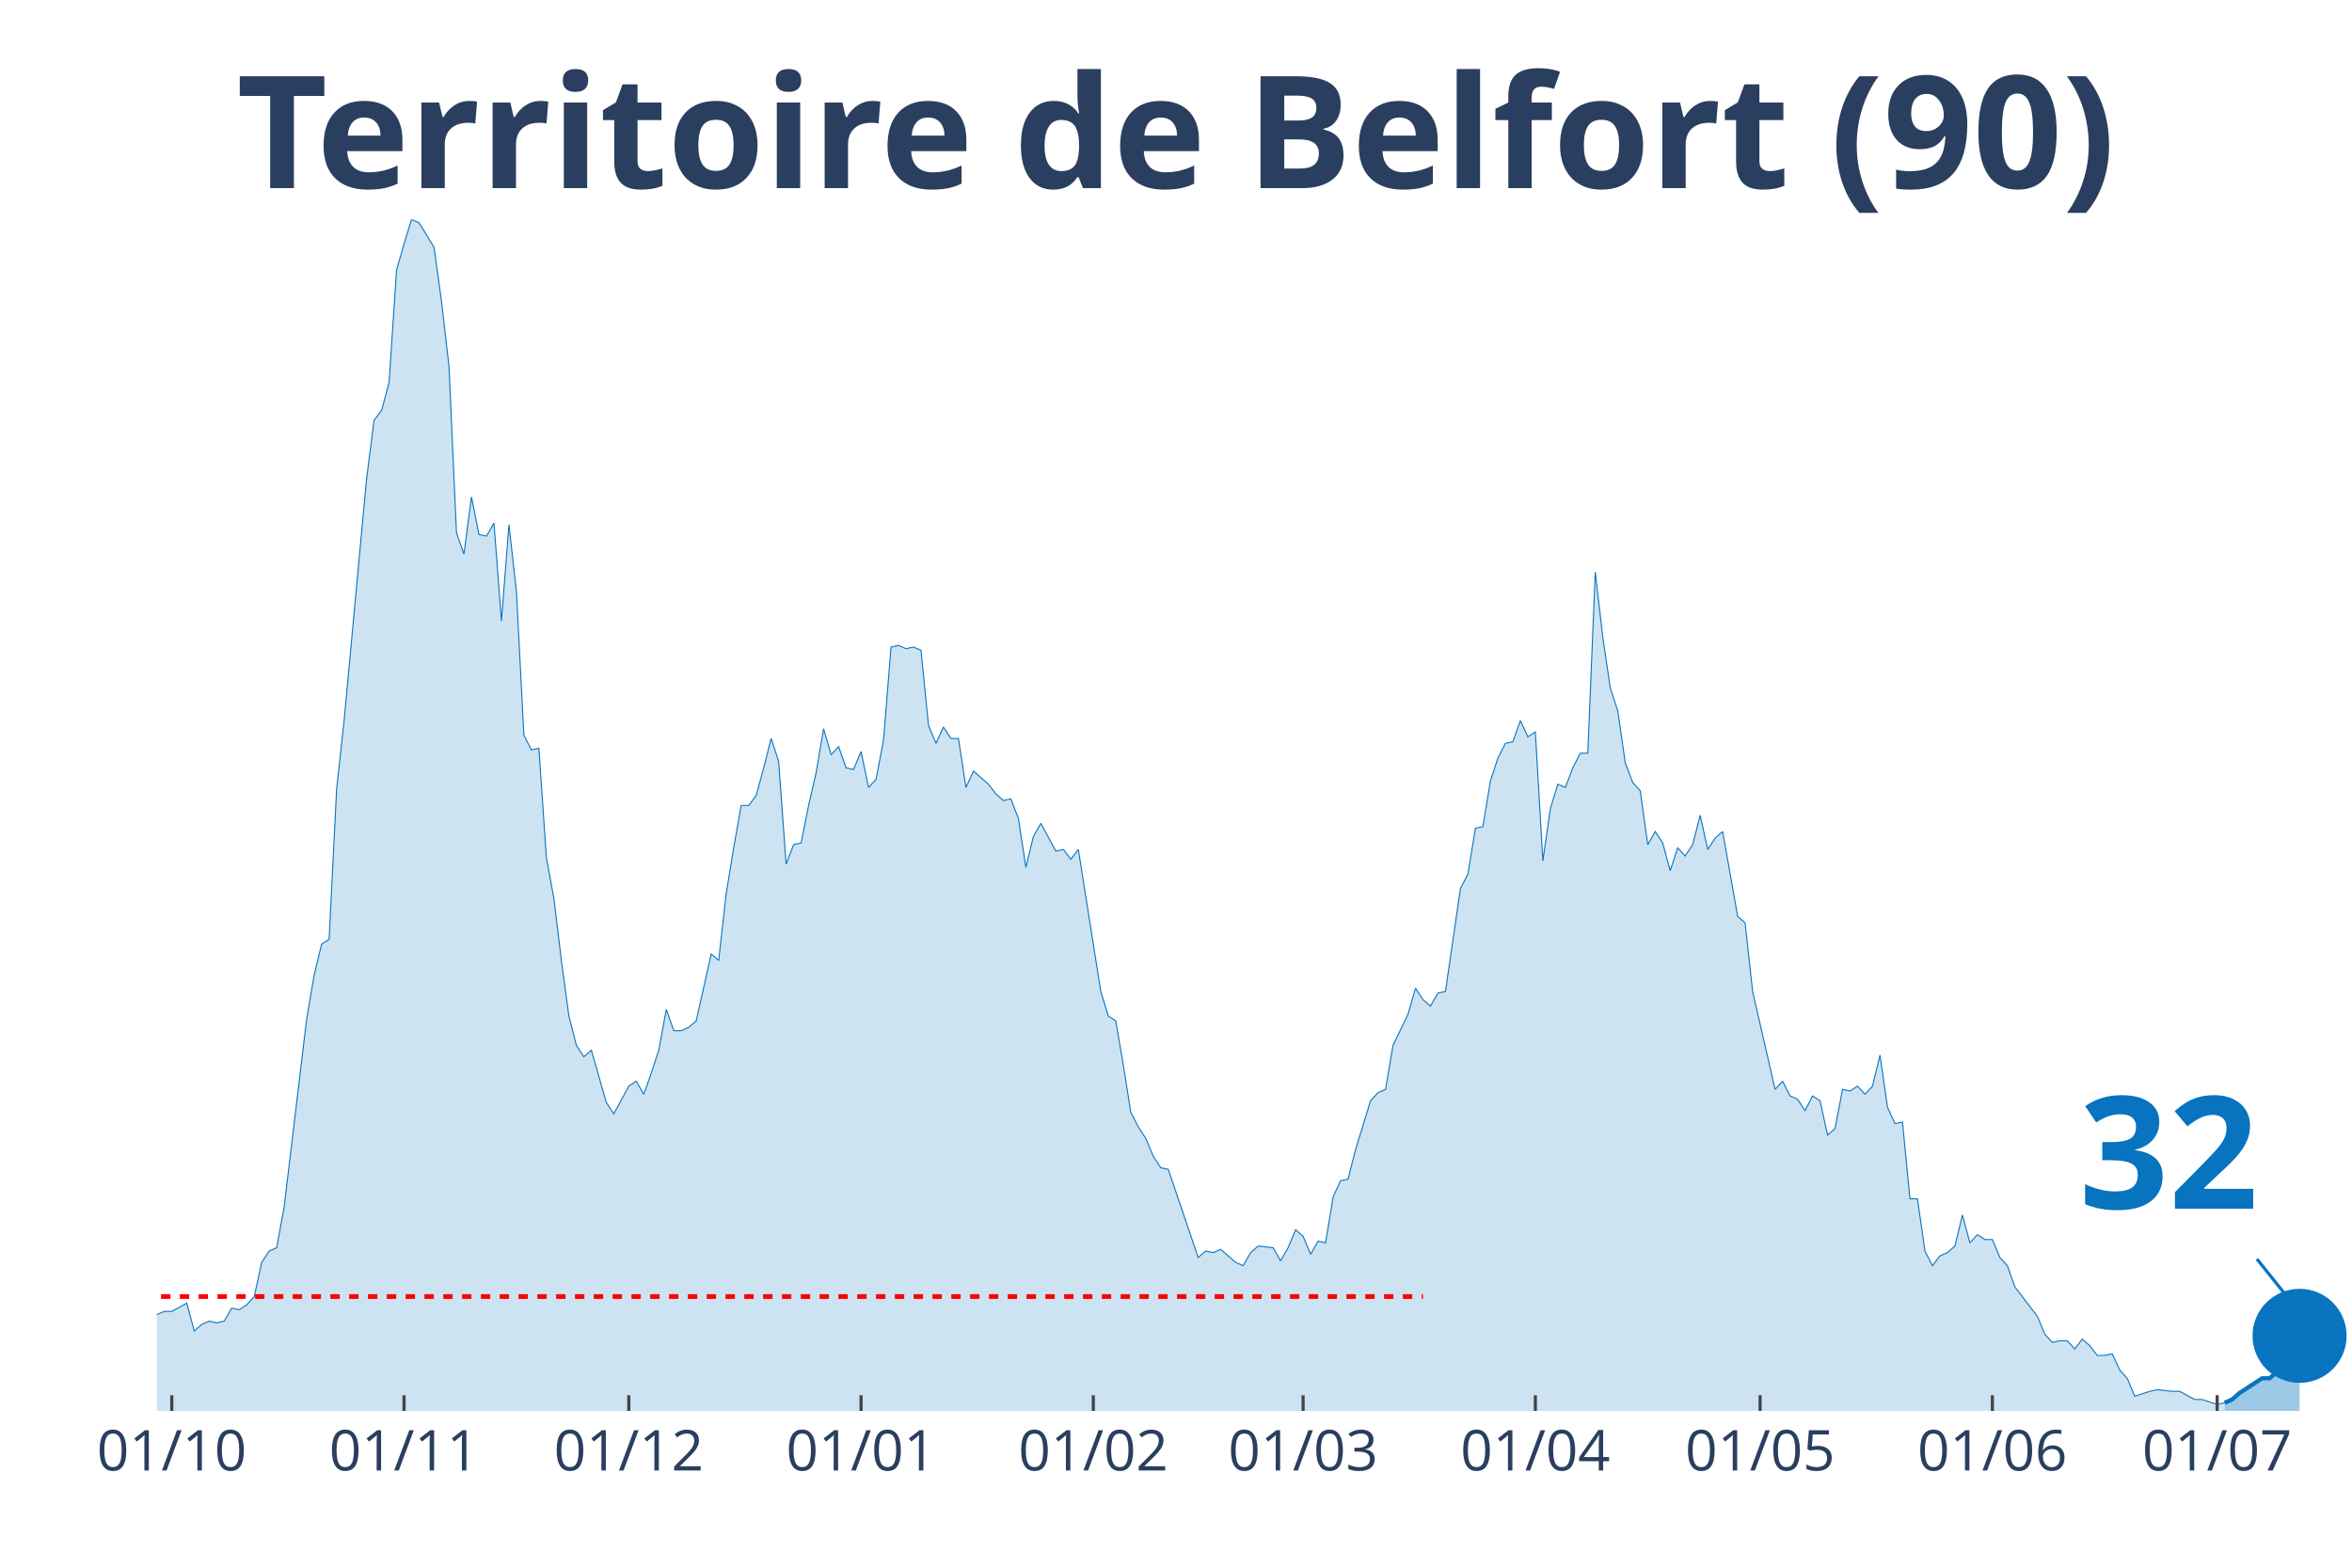
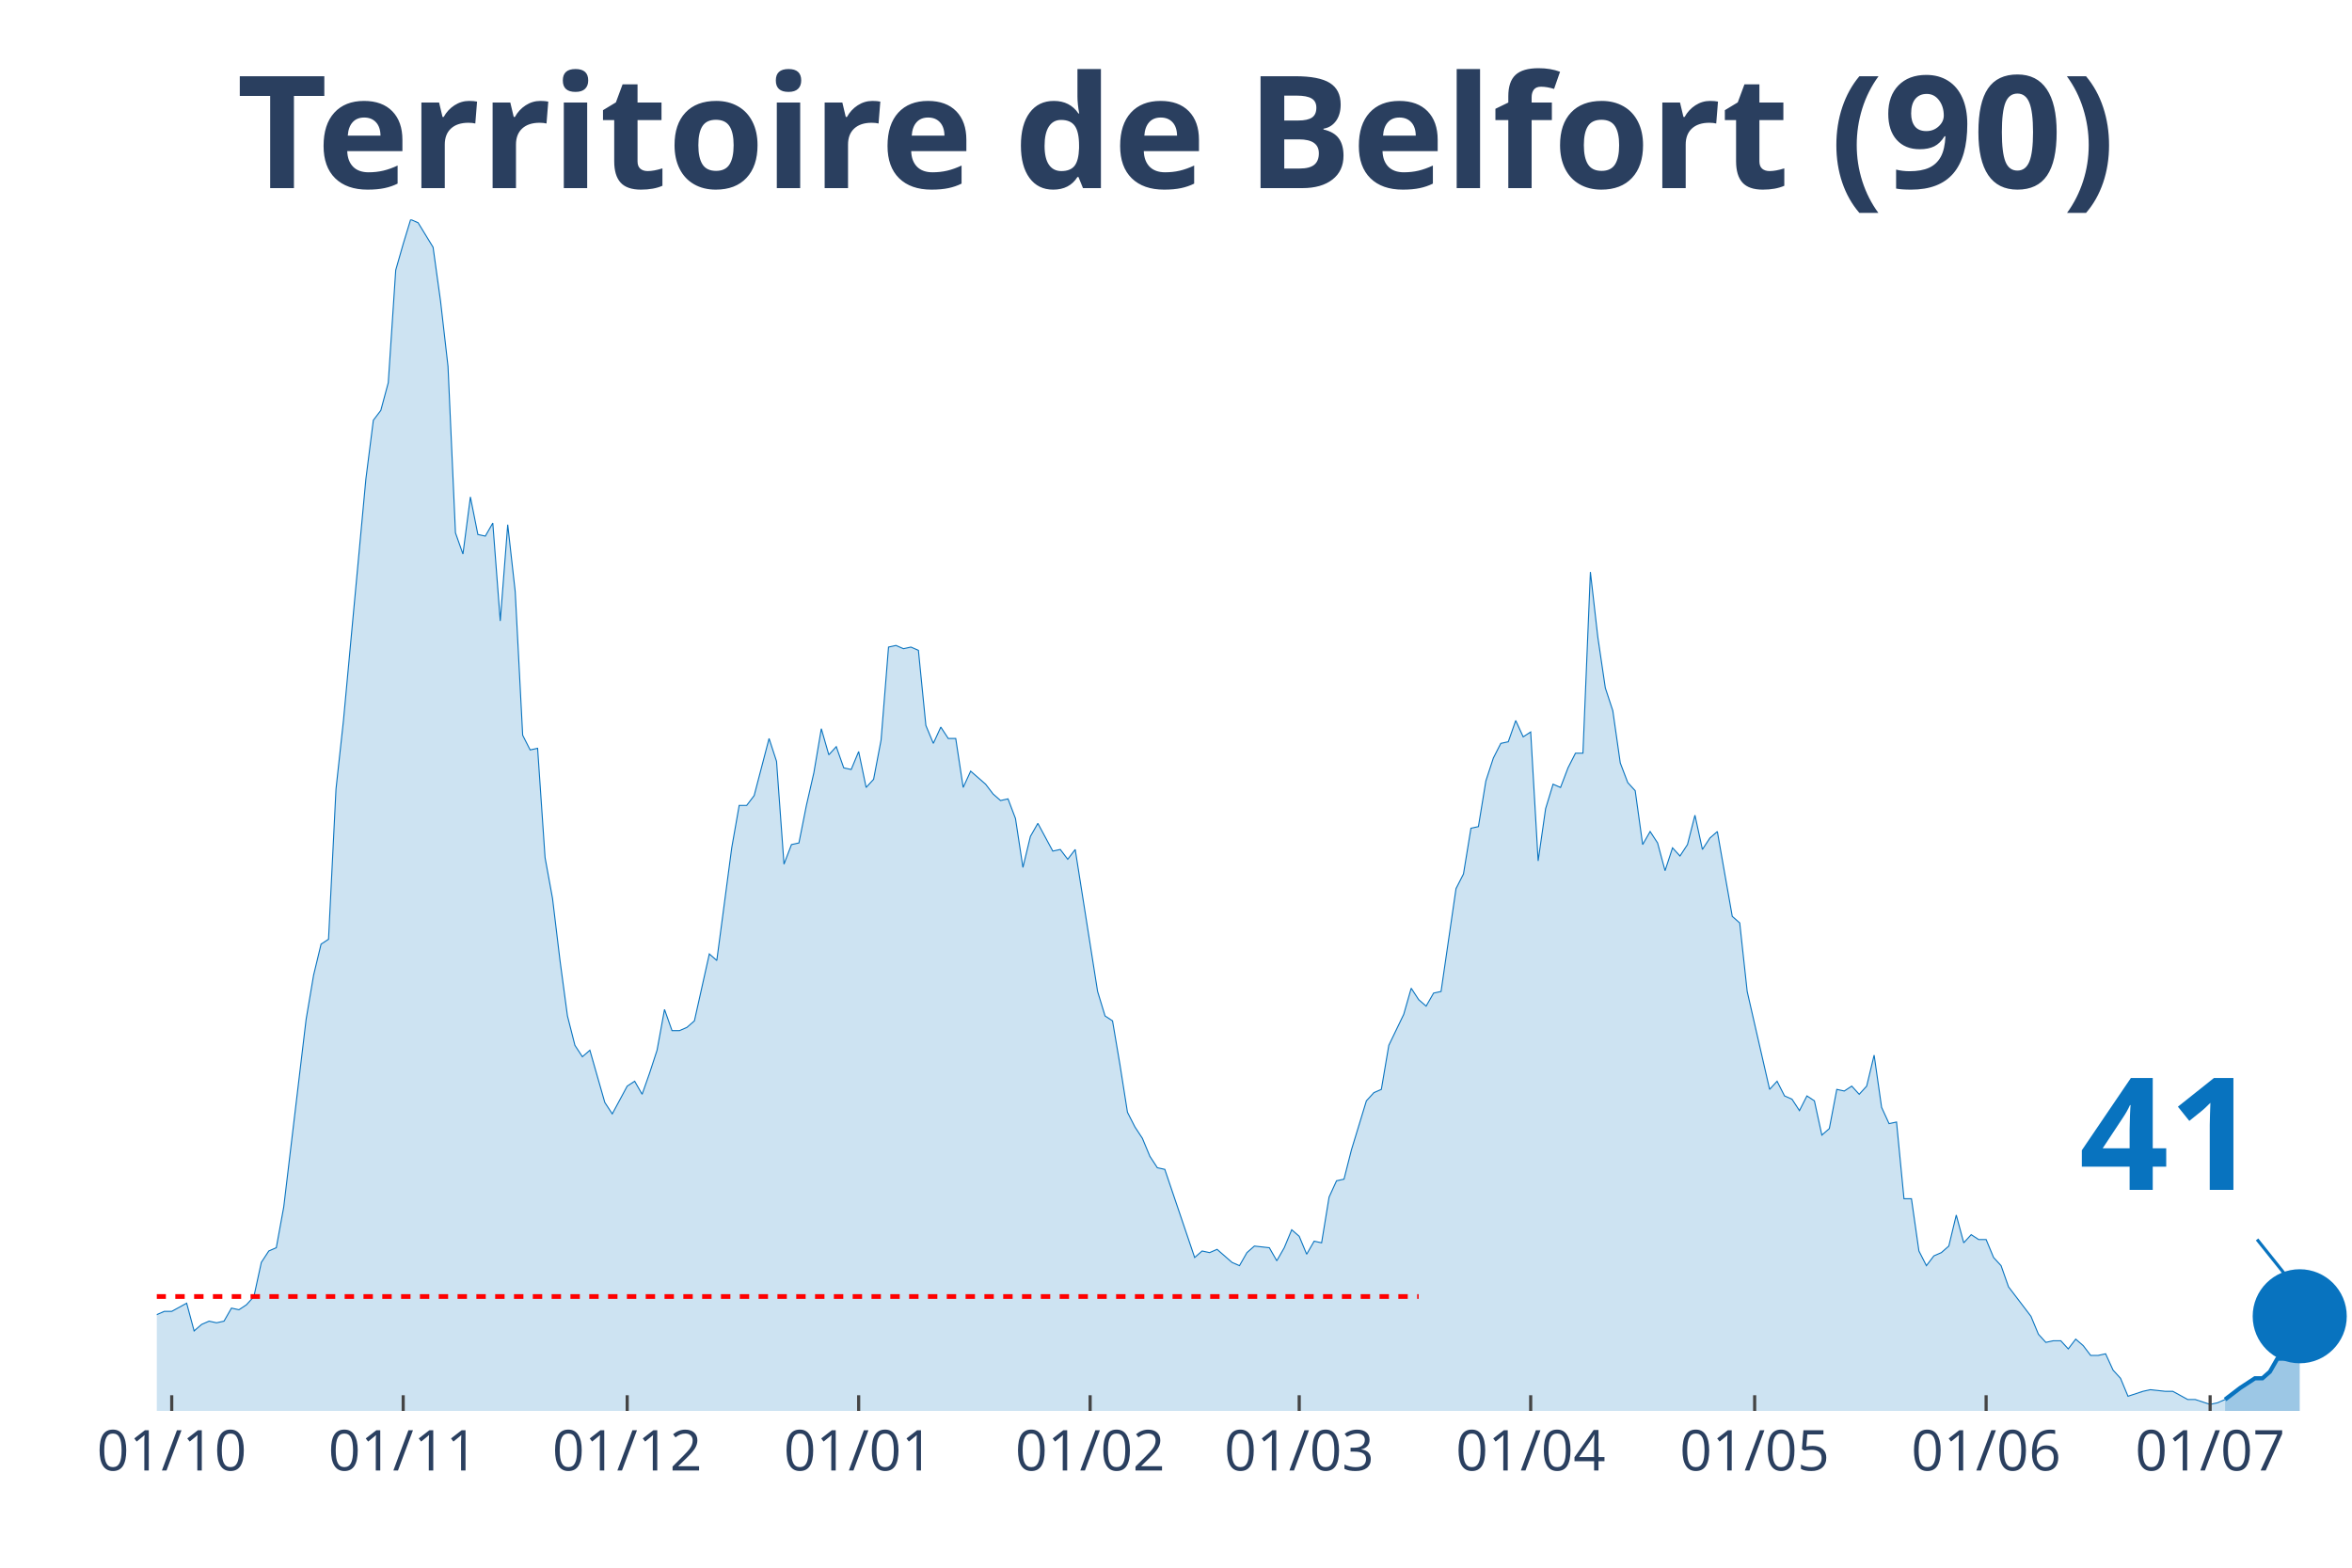
<svg xmlns="http://www.w3.org/2000/svg" class="main-svg" width="1125" height="750" style="" viewBox="0 0 750 500">
  <rect x="0" y="0" width="750" height="500" style="fill: rgb(0, 0, 0); fill-opacity: 0;" />
-   <defs id="defs-f4c357">
+   <defs id="defs-959db2">
    <g class="clips">
-       <clipPath id="clipf4c357xyplot" class="plotclip">
+       <clipPath id="clip959db2xyplot" class="plotclip">
        <rect width="700" height="380" />
      </clipPath>
-       <clipPath class="axesclip" id="clipf4c357x">
+       <clipPath class="axesclip" id="clip959db2x">
        <rect x="50" y="0" width="700" height="500" />
      </clipPath>
-       <clipPath class="axesclip" id="clipf4c357y">
+       <clipPath class="axesclip" id="clip959db2y">
        <rect x="0" y="70" width="750" height="380" />
      </clipPath>
-       <clipPath class="axesclip" id="clipf4c357xy">
+       <clipPath class="axesclip" id="clip959db2xy">
        <rect x="50" y="70" width="700" height="380" />
      </clipPath>
    </g>
    <g class="gradients" />
  </defs>
  <g class="bglayer">
    <rect class="bg" x="50" y="70" width="700" height="380" style="fill: rgb(0, 0, 0); fill-opacity: 0; stroke-width: 0;" />
  </g>
  <g class="layer-below">
    <g class="imagelayer" />
    <g class="shapelayer" />
  </g>
  <g class="cartesianlayer">
    <g class="subplot xy">
      <g class="layer-subplot">
        <g class="shapelayer" />
        <g class="imagelayer" />
      </g>
      <g class="gridlayer">
        <g class="x">
-           <path class="xgrid crisp" transform="translate(54.78,0)" d="M0,70v380" style="stroke: rgb(255, 255, 255); stroke-opacity: 1; stroke-width: 1px;" />
-           <path class="xgrid crisp" transform="translate(128.84,0)" d="M0,70v380" style="stroke: rgb(255, 255, 255); stroke-opacity: 1; stroke-width: 1px;" />
-           <path class="xgrid crisp" transform="translate(200.51,0)" d="M0,70v380" style="stroke: rgb(255, 255, 255); stroke-opacity: 1; stroke-width: 1px;" />
-           <path class="xgrid crisp" transform="translate(274.57,0)" d="M0,70v380" style="stroke: rgb(255, 255, 255); stroke-opacity: 1; stroke-width: 1px;" />
-           <path class="xgrid crisp" transform="translate(348.63,0)" d="M0,70v380" style="stroke: rgb(255, 255, 255); stroke-opacity: 1; stroke-width: 1px;" />
-           <path class="xgrid crisp" transform="translate(415.53,0)" d="M0,70v380" style="stroke: rgb(255, 255, 255); stroke-opacity: 1; stroke-width: 1px;" />
-           <path class="xgrid crisp" transform="translate(489.59,0)" d="M0,70v380" style="stroke: rgb(255, 255, 255); stroke-opacity: 1; stroke-width: 1px;" />
-           <path class="xgrid crisp" transform="translate(561.26,0)" d="M0,70v380" style="stroke: rgb(255, 255, 255); stroke-opacity: 1; stroke-width: 1px;" />
-           <path class="xgrid crisp" transform="translate(635.32,0)" d="M0,70v380" style="stroke: rgb(255, 255, 255); stroke-opacity: 1; stroke-width: 1px;" />
-           <path class="xgrid crisp" transform="translate(707,0)" d="M0,70v380" style="stroke: rgb(255, 255, 255); stroke-opacity: 1; stroke-width: 1px;" />
+           <path class="xgrid crisp" transform="translate(54.76,0)" d="M0,70v380" style="stroke: rgb(255, 255, 255); stroke-opacity: 1; stroke-width: 1px;" />
+           <path class="xgrid crisp" transform="translate(128.57,0)" d="M0,70v380" style="stroke: rgb(255, 255, 255); stroke-opacity: 1; stroke-width: 1px;" />
+           <path class="xgrid crisp" transform="translate(200,0)" d="M0,70v380" style="stroke: rgb(255, 255, 255); stroke-opacity: 1; stroke-width: 1px;" />
+           <path class="xgrid crisp" transform="translate(273.81,0)" d="M0,70v380" style="stroke: rgb(255, 255, 255); stroke-opacity: 1; stroke-width: 1px;" />
+           <path class="xgrid crisp" transform="translate(347.62,0)" d="M0,70v380" style="stroke: rgb(255, 255, 255); stroke-opacity: 1; stroke-width: 1px;" />
+           <path class="xgrid crisp" transform="translate(414.29,0)" d="M0,70v380" style="stroke: rgb(255, 255, 255); stroke-opacity: 1; stroke-width: 1px;" />
+           <path class="xgrid crisp" transform="translate(488.1,0)" d="M0,70v380" style="stroke: rgb(255, 255, 255); stroke-opacity: 1; stroke-width: 1px;" />
+           <path class="xgrid crisp" transform="translate(559.52,0)" d="M0,70v380" style="stroke: rgb(255, 255, 255); stroke-opacity: 1; stroke-width: 1px;" />
+           <path class="xgrid crisp" transform="translate(633.33,0)" d="M0,70v380" style="stroke: rgb(255, 255, 255); stroke-opacity: 1; stroke-width: 1px;" />
+           <path class="xgrid crisp" transform="translate(704.76,0)" d="M0,70v380" style="stroke: rgb(255, 255, 255); stroke-opacity: 1; stroke-width: 1px;" />
        </g>
        <g class="y" />
      </g>
      <g class="zerolinelayer" />
      <path class="xlines-below" />
      <path class="ylines-below" />
      <g class="overlines-below" />
      <g class="xaxislayer-below" />
      <g class="yaxislayer-below" />
      <g class="overaxes-below" />
-       <g class="plot" transform="translate(50, 70)" clip-path="url('#clipf4c357xyplot')">
+       <g class="plot" transform="translate(50, 70)" clip-path="url('#clip959db2xyplot')">
        <g class="scatterlayer mlayer">
-           <g class="trace scatter trace7db648" style="stroke-miterlimit: 2;">
+           <g class="trace scatter tracefdb7e2" style="stroke-miterlimit: 2;">
            <g class="fills">
              <g>
-                 <path class="js-fill" d="M659.39,380L-324.91,380L-324.91,373.23L-317.75,372.71L-315.36,372.19L-310.58,375.32L-308.19,377.4L-293.86,373.75L-291.47,373.23L-262.8,376.88L-260.41,376.36L-241.3,377.4L-238.91,377.4L-179.18,377.92L-176.79,376.88L-155.29,379.48L-152.9,378.96L-145.73,376.36L-143.34,375.84L-126.62,372.19L-124.23,370.63L-121.84,371.67L-119.45,370.11L-109.9,369.59L-107.51,367.51L-97.95,363.86L-95.56,364.38L-93.17,363.34L-90.78,365.42L-88.4,362.82L-86.01,362.82L-81.23,362.3L-78.84,363.34L-74.06,360.74L-71.67,360.74L-69.28,360.74L-66.89,362.3L-54.95,356.05L-52.56,349.29L-50.17,339.4L-47.78,341.48L-45.39,343.04L-43,339.4L-40.61,335.75L-38.23,337.32L-35.84,340.44L-33.45,346.16L-28.67,345.12L-26.28,350.85L-23.89,353.97L-21.5,353.97L-19.11,355.01L-16.72,358.14L-14.33,357.62L-11.95,358.14L-7.17,359.18L-4.78,349.81L-2.39,350.85L0,349.29L2.39,348.25L4.78,348.25L9.56,345.64L11.95,354.49L14.33,352.41L16.72,351.37L19.11,351.89L21.5,351.37L23.89,347.21L26.28,347.73L28.67,346.16L31.06,343.56L33.45,332.63L35.84,328.99L38.23,327.95L40.61,314.93L47.78,255.07L50.17,241.01L52.56,231.12L54.95,229.56L57.34,181.67L59.73,159.81L66.89,82.77L69.28,64.03L71.67,60.9L74.06,52.05L76.45,16.14L78.84,7.81L81.23,0L83.62,1.04L88.4,8.85L90.78,26.03L93.17,46.85L95.56,99.95L97.95,106.71L100.34,88.49L102.73,100.47L105.12,100.99L107.51,96.82L109.9,128.05L112.29,97.34L114.68,118.68L117.06,164.49L119.45,169.18L121.84,168.66L124.23,203.53L126.62,216.55L129.01,236.33L131.4,254.03L133.79,263.4L136.18,267.04L138.57,264.96L143.34,281.62L145.73,285.26L150.51,276.41L152.9,274.85L155.29,279.01L157.68,272.25L160.07,264.96L162.46,251.95L164.85,258.71L167.24,258.71L169.62,257.67L172.01,255.59L176.79,234.25L179.18,236.33L181.57,214.99L183.96,200.41L186.35,186.88L188.74,186.88L191.13,183.75L193.52,174.9L195.9,165.53L198.29,172.82L200.68,205.62L203.07,199.37L205.46,198.85L207.85,186.88L210.24,176.47L212.63,162.41L215.02,170.74L217.41,168.14L219.8,174.9L222.18,175.42L224.57,169.7L226.96,181.15L229.35,178.55L231.74,166.05L234.13,136.38L236.52,135.86L238.91,136.9L241.3,136.38L243.69,137.42L246.08,161.37L248.46,167.1L250.85,161.89L253.24,165.53L255.63,165.53L258.02,181.15L260.41,175.95L265.19,180.11L267.58,183.23L269.97,185.32L272.35,184.79L274.74,191.04L277.13,206.66L279.52,196.77L281.91,192.6L286.69,201.45L289.08,200.93L291.47,204.05L293.86,200.93L301.02,246.22L303.41,254.03L305.8,255.59L308.19,269.64L310.58,284.74L312.97,289.42L315.36,293.07L317.75,298.79L320.14,302.44L322.53,302.96L332.08,331.07L334.47,328.99L336.86,329.51L339.25,328.47L344.03,332.63L346.42,333.67L348.81,329.51L351.19,327.42L355.97,327.95L358.36,332.11L360.75,327.95L363.14,322.22L365.53,324.3L367.92,330.03L370.31,325.86L372.7,326.38L375.09,311.81L377.47,306.6L379.86,306.08L382.25,296.71L387.03,281.1L389.42,278.49L391.81,277.45L394.2,263.4L398.98,253.51L401.37,245.18L403.75,248.82L406.14,250.9L408.53,246.74L410.92,246.22L415.7,213.42L418.09,208.74L420.48,194.16L422.87,193.64L425.26,179.07L427.65,171.78L430.03,167.1L432.42,166.58L434.81,159.81L437.2,165.01L439.59,163.45L441.98,204.58L444.37,187.92L446.76,180.11L449.15,181.15L451.54,174.9L453.92,170.22L456.31,170.22L458.7,112.44L461.09,133.26L463.48,149.4L465.87,156.68L468.26,173.34L470.65,179.59L473.04,182.19L475.43,199.37L477.82,195.21L480.2,198.85L482.59,207.7L484.98,200.41L487.37,203.01L489.76,199.37L492.15,190L494.54,200.93L496.93,197.29L499.32,195.21L504.1,222.27L506.48,224.36L508.87,246.22L511.26,256.63L516.04,277.45L518.43,274.85L520.82,279.53L523.21,280.58L525.6,284.22L527.99,279.53L530.38,281.1L532.76,292.03L535.15,289.95L537.54,277.45L539.93,277.97L542.32,276.41L544.71,279.01L547.1,276.41L549.49,266.52L551.88,283.18L554.27,288.38L556.66,287.86L559.04,312.33L561.43,312.33L563.82,328.99L566.21,333.67L568.6,330.55L570.99,329.51L573.38,327.42L575.77,317.53L578.16,326.38L580.55,323.78L582.94,325.34L585.32,325.34L587.71,331.07L590.1,333.67L592.49,340.44L594.88,343.56L599.66,349.81L602.05,355.53L604.44,358.14L606.83,357.62L609.22,357.62L611.6,360.22L613.99,357.1L616.38,359.18L618.77,362.3L621.16,362.3L623.55,361.78L625.94,366.99L628.33,369.59L630.72,375.32L635.49,373.75L637.88,373.23L642.66,373.75L645.05,373.75L649.83,376.36L652.22,376.36L657,377.92L659.39,377.4" style="fill: rgb(8, 115, 191); fill-opacity: 0.2; stroke-width: 0;" />
+                 <path class="js-fill" d="M659.52,380L-323.81,380L-323.81,373.23L-316.67,372.71L-314.29,372.19L-311.9,371.67L-309.52,375.32L-304.76,377.4L-302.38,375.32L-290.48,373.23L-288.1,373.75L-278.57,375.84L-276.19,376.36L-221.43,379.48L-219.05,380L-202.38,378.44L-200,378.96L-183.33,377.4L-180.95,377.92L-161.9,378.96L-159.52,380L-152.38,378.96L-150,377.4L-126.19,372.19L-123.81,370.63L-121.43,371.67L-119.05,370.11L-109.52,369.59L-107.14,367.51L-97.62,363.86L-95.24,364.38L-92.86,363.34L-90.48,365.42L-88.1,362.82L-85.71,362.82L-80.95,362.3L-78.57,363.34L-73.81,360.74L-71.43,360.74L-69.05,360.74L-66.67,362.3L-54.76,356.05L-52.38,349.29L-50,339.4L-47.62,341.48L-45.24,343.04L-42.86,339.4L-40.48,335.75L-38.1,337.32L-35.71,340.44L-33.33,346.16L-28.57,345.12L-26.19,350.85L-23.81,353.97L-21.43,353.97L-19.05,355.01L-16.67,358.14L-14.29,357.62L-11.9,358.14L-7.14,359.18L-4.76,349.81L-2.38,350.85L0,349.29L2.38,348.25L4.76,348.25L9.52,345.64L11.9,354.49L14.29,352.41L16.67,351.37L19.05,351.89L21.43,351.37L23.81,347.21L26.19,347.73L28.57,346.16L30.95,343.56L33.33,332.63L35.71,328.99L38.1,327.95L40.48,314.93L47.62,255.07L50,241.01L52.38,231.12L54.76,229.56L57.14,181.67L59.52,159.81L66.67,82.77L69.05,64.03L71.43,60.9L73.81,52.05L76.19,16.14L78.57,7.81L80.95,0L83.33,1.04L88.1,8.85L90.48,26.03L92.86,46.85L95.24,99.95L97.62,106.71L100,88.49L102.38,100.47L104.76,100.99L107.14,96.82L109.52,128.05L111.9,97.34L114.29,118.68L116.67,164.49L119.05,169.18L121.43,168.66L123.81,203.53L126.19,216.55L128.57,236.33L130.95,254.03L133.33,263.4L135.71,267.04L138.1,264.96L142.86,281.62L145.24,285.26L150,276.41L152.38,274.85L154.76,279.01L157.14,272.25L159.52,264.96L161.9,251.95L164.29,258.71L166.67,258.71L169.05,257.67L171.43,255.59L176.19,234.25L178.57,236.33L183.33,200.41L185.71,186.88L188.1,186.88L190.48,183.75L195.24,165.53L197.62,172.82L200,205.62L202.38,199.37L204.76,198.85L207.14,186.88L209.52,176.47L211.9,162.41L214.29,170.74L216.67,168.14L219.05,174.9L221.43,175.42L223.81,169.7L226.19,181.15L228.57,178.55L230.95,166.05L233.33,136.38L235.71,135.86L238.1,136.9L240.48,136.38L242.86,137.42L245.24,161.37L247.62,167.1L250,161.89L252.38,165.53L254.76,165.53L257.14,181.15L259.52,175.95L264.29,180.11L266.67,183.23L269.05,185.32L271.43,184.79L273.81,191.04L276.19,206.66L278.57,196.77L280.95,192.6L285.71,201.45L288.1,200.93L290.48,204.05L292.86,200.93L300,246.22L302.38,254.03L304.76,255.59L307.14,269.64L309.52,284.74L311.9,289.42L314.29,293.07L316.67,298.79L319.05,302.44L321.43,302.96L330.95,331.07L333.33,328.99L335.71,329.51L338.1,328.47L342.86,332.63L345.24,333.67L347.62,329.51L350,327.42L354.76,327.95L357.14,332.11L359.52,327.95L361.9,322.22L364.29,324.3L366.67,330.03L369.05,325.86L371.43,326.38L373.81,311.81L376.19,306.6L378.57,306.08L380.95,296.71L385.71,281.1L388.1,278.49L390.48,277.45L392.86,263.4L397.62,253.51L400,245.18L402.38,248.82L404.76,250.9L407.14,246.74L409.52,246.22L414.29,213.42L416.67,208.74L419.05,194.16L421.43,193.64L423.81,179.07L426.19,171.78L428.57,167.1L430.95,166.58L433.33,159.81L435.71,165.01L438.1,163.45L440.48,204.58L442.86,187.92L445.24,180.11L447.62,181.15L450,174.9L452.38,170.22L454.76,170.22L457.14,112.44L459.52,133.26L461.9,149.4L464.29,156.68L466.67,173.34L469.05,179.59L471.43,182.19L473.81,199.37L476.19,195.21L478.57,198.85L480.95,207.7L483.33,200.41L485.71,203.01L488.1,199.37L490.48,190L492.86,200.93L495.24,197.29L497.62,195.21L502.38,222.27L504.76,224.36L507.14,246.22L509.52,256.63L514.29,277.45L516.67,274.85L519.05,279.53L521.43,280.58L523.81,284.22L526.19,279.53L528.57,281.1L530.95,292.03L533.33,289.95L535.71,277.45L538.1,277.97L540.48,276.41L542.86,279.01L545.24,276.41L547.62,266.52L550,283.18L552.38,288.38L554.76,287.86L557.14,312.33L559.52,312.33L561.9,328.99L564.29,333.67L566.67,330.55L569.05,329.51L571.43,327.42L573.81,317.53L576.19,326.38L578.57,323.78L580.95,325.34L583.33,325.34L585.71,331.07L588.1,333.67L590.48,340.44L592.86,343.56L597.62,349.81L600,355.53L602.38,358.14L604.76,357.62L607.14,357.62L609.52,360.22L611.9,357.1L614.29,359.18L616.67,362.3L619.05,362.3L621.43,361.78L623.81,366.99L626.19,369.59L628.57,375.32L633.33,373.75L635.71,373.23L640.48,373.75L642.86,373.75L647.62,376.36L650,376.36L654.76,377.92L657.14,377.4L659.52,376.36" style="fill: rgb(8, 115, 191); fill-opacity: 0.2; stroke-width: 0;" />
              </g>
            </g>
            <g class="errorbars" />
            <g class="lines">
-               <path class="js-line" d="M-324.91,373.23L-317.75,372.71L-315.36,372.19L-310.58,375.32L-308.19,377.4L-293.86,373.75L-291.47,373.23L-262.8,376.88L-260.41,376.36L-241.3,377.4L-238.91,377.4L-179.18,377.92L-176.79,376.88L-155.29,379.48L-152.9,378.96L-145.73,376.36L-143.34,375.84L-126.62,372.19L-124.23,370.63L-121.84,371.67L-119.45,370.11L-109.9,369.59L-107.51,367.51L-97.95,363.86L-95.56,364.38L-93.17,363.34L-90.78,365.42L-88.4,362.82L-86.01,362.82L-81.23,362.3L-78.84,363.34L-74.06,360.74L-71.67,360.74L-69.28,360.74L-66.89,362.3L-54.95,356.05L-52.56,349.29L-50.17,339.4L-47.78,341.48L-45.39,343.04L-43,339.4L-40.61,335.75L-38.23,337.32L-35.84,340.44L-33.45,346.16L-28.67,345.12L-26.28,350.85L-23.89,353.97L-21.5,353.97L-19.11,355.01L-16.72,358.14L-14.33,357.62L-11.95,358.14L-7.17,359.18L-4.78,349.81L-2.39,350.85L0,349.29L2.39,348.25L4.78,348.25L9.56,345.64L11.95,354.49L14.33,352.41L16.72,351.37L19.11,351.89L21.5,351.37L23.89,347.21L26.28,347.73L28.67,346.16L31.06,343.56L33.45,332.63L35.84,328.99L38.23,327.95L40.61,314.93L47.78,255.07L50.17,241.01L52.56,231.12L54.95,229.56L57.34,181.67L59.73,159.81L66.89,82.77L69.28,64.03L71.67,60.9L74.06,52.05L76.45,16.14L78.84,7.81L81.23,0L83.62,1.04L88.4,8.85L90.78,26.03L93.17,46.85L95.56,99.95L97.95,106.71L100.34,88.49L102.73,100.47L105.12,100.99L107.51,96.82L109.9,128.05L112.29,97.34L114.68,118.68L117.06,164.49L119.45,169.18L121.84,168.66L124.23,203.53L126.62,216.55L129.01,236.33L131.4,254.03L133.79,263.4L136.18,267.04L138.57,264.96L143.34,281.62L145.73,285.26L150.51,276.41L152.9,274.85L155.29,279.01L157.68,272.25L160.07,264.96L162.46,251.95L164.85,258.71L167.24,258.71L169.62,257.67L172.01,255.59L176.79,234.25L179.18,236.33L181.57,214.99L183.96,200.41L186.35,186.88L188.74,186.88L191.13,183.75L193.52,174.9L195.9,165.53L198.29,172.82L200.68,205.62L203.07,199.37L205.46,198.85L207.85,186.88L210.24,176.47L212.63,162.41L215.02,170.74L217.41,168.14L219.8,174.9L222.18,175.42L224.57,169.7L226.96,181.15L229.35,178.55L231.74,166.05L234.13,136.38L236.52,135.86L238.91,136.9L241.3,136.38L243.69,137.42L246.08,161.37L248.46,167.1L250.85,161.89L253.24,165.53L255.63,165.53L258.02,181.15L260.41,175.95L265.19,180.11L267.58,183.23L269.97,185.32L272.35,184.79L274.74,191.04L277.13,206.66L279.52,196.77L281.91,192.6L286.69,201.45L289.08,200.93L291.47,204.05L293.86,200.93L301.02,246.22L303.41,254.03L305.8,255.59L308.19,269.64L310.58,284.74L312.97,289.42L315.36,293.07L317.75,298.79L320.14,302.44L322.53,302.96L332.08,331.07L334.47,328.99L336.86,329.51L339.25,328.47L344.03,332.63L346.42,333.67L348.81,329.51L351.19,327.42L355.97,327.95L358.36,332.11L360.75,327.95L363.14,322.22L365.53,324.3L367.92,330.03L370.31,325.86L372.7,326.38L375.09,311.81L377.47,306.6L379.86,306.08L382.25,296.71L387.03,281.1L389.42,278.49L391.81,277.45L394.2,263.4L398.98,253.51L401.37,245.18L403.75,248.82L406.14,250.9L408.53,246.74L410.92,246.22L415.7,213.42L418.09,208.74L420.48,194.16L422.87,193.64L425.26,179.07L427.65,171.78L430.03,167.1L432.42,166.58L434.81,159.81L437.2,165.01L439.59,163.45L441.98,204.58L444.37,187.92L446.76,180.11L449.15,181.15L451.54,174.9L453.92,170.22L456.31,170.22L458.7,112.44L461.09,133.26L463.48,149.4L465.87,156.68L468.26,173.34L470.65,179.59L473.04,182.19L475.43,199.37L477.82,195.21L480.2,198.85L482.59,207.7L484.98,200.41L487.37,203.01L489.76,199.37L492.15,190L494.54,200.93L496.93,197.29L499.32,195.21L504.1,222.27L506.48,224.36L508.87,246.22L511.26,256.63L516.04,277.45L518.43,274.85L520.82,279.53L523.21,280.58L525.6,284.22L527.99,279.53L530.38,281.1L532.76,292.03L535.15,289.95L537.54,277.45L539.93,277.97L542.32,276.41L544.71,279.01L547.1,276.41L549.49,266.52L551.88,283.18L554.27,288.38L556.66,287.86L559.04,312.33L561.43,312.33L563.82,328.99L566.21,333.67L568.6,330.55L570.99,329.51L573.38,327.42L575.77,317.53L578.16,326.38L580.55,323.78L582.94,325.34L585.32,325.34L587.71,331.07L590.1,333.67L592.49,340.44L594.88,343.56L599.66,349.81L602.05,355.53L604.44,358.14L606.83,357.62L609.22,357.62L611.6,360.22L613.99,357.1L616.38,359.18L618.77,362.3L621.16,362.3L623.55,361.78L625.94,366.99L628.33,369.59L630.72,375.32L635.49,373.75L637.88,373.23L642.66,373.75L645.05,373.75L649.83,376.36L652.22,376.36L657,377.92L659.39,377.4" style="vector-effect: non-scaling-stroke; fill: none; stroke: rgb(8, 115, 191); stroke-opacity: 1; stroke-width: 0.5px; opacity: 1;" />
+               <path class="js-line" d="M-323.81,373.23L-316.67,372.71L-314.29,372.19L-311.9,371.67L-309.52,375.32L-304.76,377.4L-302.38,375.32L-290.48,373.23L-288.1,373.75L-278.57,375.84L-276.19,376.36L-221.43,379.48L-219.05,380L-202.38,378.44L-200,378.96L-183.33,377.4L-180.95,377.92L-161.9,378.96L-159.52,380L-152.38,378.96L-150,377.4L-126.19,372.19L-123.81,370.63L-121.43,371.67L-119.05,370.11L-109.52,369.59L-107.14,367.51L-97.62,363.86L-95.24,364.38L-92.86,363.34L-90.48,365.42L-88.1,362.82L-85.71,362.82L-80.95,362.3L-78.57,363.34L-73.81,360.74L-71.43,360.74L-69.05,360.74L-66.67,362.3L-54.76,356.05L-52.38,349.29L-50,339.4L-47.62,341.48L-45.24,343.04L-42.86,339.4L-40.48,335.75L-38.1,337.32L-35.71,340.44L-33.33,346.16L-28.57,345.12L-26.19,350.85L-23.81,353.97L-21.43,353.97L-19.05,355.01L-16.67,358.14L-14.29,357.62L-11.9,358.14L-7.14,359.18L-4.76,349.81L-2.38,350.85L0,349.29L2.38,348.25L4.76,348.25L9.52,345.64L11.9,354.49L14.29,352.41L16.67,351.37L19.05,351.89L21.43,351.37L23.81,347.21L26.19,347.73L28.57,346.16L30.95,343.56L33.33,332.63L35.71,328.99L38.1,327.95L40.48,314.93L47.62,255.07L50,241.01L52.38,231.12L54.76,229.56L57.14,181.67L59.52,159.81L66.67,82.77L69.05,64.03L71.43,60.9L73.81,52.05L76.19,16.14L78.57,7.81L80.95,0L83.33,1.04L88.1,8.85L90.48,26.03L92.86,46.85L95.24,99.95L97.62,106.71L100,88.49L102.38,100.47L104.76,100.99L107.14,96.82L109.52,128.05L111.9,97.34L114.29,118.68L116.67,164.49L119.05,169.18L121.43,168.66L123.81,203.53L126.19,216.55L128.57,236.33L130.95,254.03L133.33,263.4L135.71,267.04L138.1,264.96L142.86,281.62L145.24,285.26L150,276.41L152.38,274.85L154.76,279.01L157.14,272.25L159.52,264.96L161.9,251.95L164.29,258.71L166.67,258.71L169.05,257.67L171.43,255.59L176.19,234.25L178.57,236.33L183.33,200.41L185.71,186.88L188.1,186.88L190.48,183.75L195.24,165.53L197.62,172.82L200,205.62L202.38,199.37L204.76,198.85L207.14,186.88L209.52,176.47L211.9,162.41L214.29,170.74L216.67,168.14L219.05,174.9L221.43,175.42L223.81,169.7L226.19,181.15L228.57,178.55L230.95,166.05L233.33,136.38L235.71,135.86L238.1,136.9L240.48,136.38L242.86,137.42L245.24,161.37L247.62,167.1L250,161.89L252.38,165.53L254.76,165.53L257.14,181.15L259.52,175.95L264.29,180.11L266.67,183.23L269.05,185.32L271.43,184.79L273.81,191.04L276.19,206.66L278.57,196.77L280.95,192.6L285.71,201.45L288.1,200.93L290.48,204.05L292.86,200.93L300,246.22L302.38,254.03L304.76,255.59L307.14,269.64L309.52,284.74L311.9,289.42L314.29,293.07L316.67,298.79L319.05,302.44L321.43,302.96L330.95,331.07L333.33,328.99L335.71,329.51L338.1,328.47L342.86,332.63L345.24,333.67L347.62,329.51L350,327.42L354.76,327.95L357.14,332.11L359.52,327.95L361.9,322.22L364.29,324.3L366.67,330.03L369.05,325.86L371.43,326.38L373.81,311.81L376.19,306.6L378.57,306.08L380.95,296.71L385.71,281.1L388.1,278.49L390.48,277.45L392.86,263.4L397.62,253.51L400,245.18L402.38,248.82L404.76,250.9L407.14,246.74L409.52,246.22L414.29,213.42L416.67,208.74L419.05,194.16L421.43,193.64L423.81,179.07L426.19,171.78L428.57,167.1L430.95,166.58L433.33,159.81L435.71,165.01L438.1,163.45L440.48,204.58L442.86,187.92L445.24,180.11L447.62,181.15L450,174.9L452.38,170.22L454.76,170.22L457.14,112.44L459.52,133.26L461.9,149.4L464.29,156.68L466.67,173.34L469.05,179.59L471.43,182.19L473.81,199.37L476.19,195.21L478.57,198.85L480.95,207.7L483.33,200.41L485.71,203.01L488.1,199.37L490.48,190L492.86,200.93L495.24,197.29L497.62,195.21L502.38,222.27L504.76,224.36L507.14,246.22L509.52,256.63L514.29,277.45L516.67,274.85L519.05,279.53L521.43,280.58L523.81,284.22L526.19,279.53L528.57,281.1L530.95,292.03L533.33,289.95L535.71,277.45L538.1,277.97L540.48,276.41L542.86,279.01L545.24,276.41L547.62,266.52L550,283.18L552.38,288.38L554.76,287.86L557.14,312.33L559.52,312.33L561.9,328.99L564.29,333.67L566.67,330.55L569.05,329.51L571.43,327.42L573.81,317.53L576.19,326.38L578.57,323.78L580.95,325.34L583.33,325.34L585.71,331.07L588.1,333.67L590.48,340.44L592.86,343.56L597.62,349.81L600,355.53L602.38,358.14L604.76,357.62L607.14,357.62L609.52,360.22L611.9,357.1L614.29,359.18L616.67,362.3L619.05,362.3L621.43,361.78L623.81,366.99L626.19,369.59L628.57,375.32L633.33,373.75L635.71,373.23L640.48,373.75L642.86,373.75L647.62,376.36L650,376.36L654.76,377.92L657.14,377.4L659.52,376.36" style="vector-effect: non-scaling-stroke; fill: none; stroke: rgb(8, 115, 191); stroke-opacity: 1; stroke-width: 0.5px; opacity: 1;" />
            </g>
            <g class="points" />
            <g class="text" />
          </g>
-           <g class="trace scatter trace7951f5" style="stroke-miterlimit: 2;">
+           <g class="trace scatter trace8cf098" style="stroke-miterlimit: 2;">
            <g class="fills">
              <g>
-                 <path class="js-fill" d="M683.28,380L659.39,380L659.39,377.4L661.77,376.36L664.16,374.27L671.33,369.59L673.72,369.59L676.11,367.51L678.5,363.34L680.89,363.34L683.28,356.05" style="fill: rgb(8, 115, 191); fill-opacity: 0.4; stroke-width: 0;" />
+                 <path class="js-fill" d="M683.33,380L659.52,380L659.52,376.36L664.29,372.71L666.67,371.15L669.05,369.59L671.43,369.59L673.81,367.51L676.19,363.34L678.57,363.34L680.95,356.05L683.33,349.81" style="fill: rgb(8, 115, 191); fill-opacity: 0.4; stroke-width: 0;" />
              </g>
            </g>
            <g class="errorbars" />
            <g class="lines">
-               <path class="js-line" d="M659.39,377.4L661.77,376.36L664.16,374.27L671.33,369.59L673.72,369.59L676.11,367.51L678.5,363.34L680.89,363.34L683.28,356.05" style="vector-effect: non-scaling-stroke; fill: none; stroke: rgb(8, 115, 191); stroke-opacity: 1; stroke-width: 2px; opacity: 1;" />
+               <path class="js-line" d="M659.52,376.36L664.29,372.71L666.67,371.15L669.05,369.59L671.43,369.59L673.81,367.51L676.19,363.34L678.57,363.34L680.95,356.05L683.33,349.81" style="vector-effect: non-scaling-stroke; fill: none; stroke: rgb(8, 115, 191); stroke-opacity: 1; stroke-width: 2px; opacity: 1;" />
            </g>
            <g class="points" />
            <g class="text" />
          </g>
-           <g class="trace scatter trace97c2c0" style="stroke-miterlimit: 2; opacity: 1;">
+           <g class="trace scatter trace348f5a" style="stroke-miterlimit: 2; opacity: 1;">
            <g class="fills" />
            <g class="errorbars" />
            <g class="lines" />
            <g class="points">
-               <path class="point" transform="translate(683.28,356.05)" d="M15,0A15,15 0 1,1 0,-15A15,15 0 0,1 15,0Z" style="opacity: 1; stroke-width: 0px; fill: rgb(8, 115, 191); fill-opacity: 1;" />
+               <path class="point" transform="translate(683.33,349.81)" d="M15,0A15,15 0 1,1 0,-15A15,15 0 0,1 15,0Z" style="opacity: 1; stroke-width: 0px; fill: rgb(8, 115, 191); fill-opacity: 1;" />
            </g>
            <g class="text" />
          </g>
        </g>
      </g>
      <g class="overplot" />
      <path class="xlines-above crisp" style="fill: none; stroke-width: 1px; stroke: rgb(0, 0, 0); stroke-opacity: 0;" d="" />
      <path class="ylines-above crisp" style="fill: none;" d="M0,0" />
      <g class="overlines-above" />
      <g class="xaxislayer-above">
-         <path class="xtick ticks crisp" d="M0,450v-5" transform="translate(54.78,0)" style="stroke: rgb(68, 68, 68); stroke-opacity: 1; stroke-width: 1px;" />
-         <path class="xtick ticks crisp" d="M0,450v-5" transform="translate(128.84,0)" style="stroke: rgb(68, 68, 68); stroke-opacity: 1; stroke-width: 1px;" />
-         <path class="xtick ticks crisp" d="M0,450v-5" transform="translate(200.51,0)" style="stroke: rgb(68, 68, 68); stroke-opacity: 1; stroke-width: 1px;" />
-         <path class="xtick ticks crisp" d="M0,450v-5" transform="translate(274.57,0)" style="stroke: rgb(68, 68, 68); stroke-opacity: 1; stroke-width: 1px;" />
-         <path class="xtick ticks crisp" d="M0,450v-5" transform="translate(348.63,0)" style="stroke: rgb(68, 68, 68); stroke-opacity: 1; stroke-width: 1px;" />
-         <path class="xtick ticks crisp" d="M0,450v-5" transform="translate(415.53,0)" style="stroke: rgb(68, 68, 68); stroke-opacity: 1; stroke-width: 1px;" />
-         <path class="xtick ticks crisp" d="M0,450v-5" transform="translate(489.59,0)" style="stroke: rgb(68, 68, 68); stroke-opacity: 1; stroke-width: 1px;" />
-         <path class="xtick ticks crisp" d="M0,450v-5" transform="translate(561.26,0)" style="stroke: rgb(68, 68, 68); stroke-opacity: 1; stroke-width: 1px;" />
-         <path class="xtick ticks crisp" d="M0,450v-5" transform="translate(635.32,0)" style="stroke: rgb(68, 68, 68); stroke-opacity: 1; stroke-width: 1px;" />
-         <path class="xtick ticks crisp" d="M0,450v-5" transform="translate(707,0)" style="stroke: rgb(68, 68, 68); stroke-opacity: 1; stroke-width: 1px;" />
+         <path class="xtick ticks crisp" d="M0,450v-5" transform="translate(54.76,0)" style="stroke: rgb(68, 68, 68); stroke-opacity: 1; stroke-width: 1px;" />
+         <path class="xtick ticks crisp" d="M0,450v-5" transform="translate(128.57,0)" style="stroke: rgb(68, 68, 68); stroke-opacity: 1; stroke-width: 1px;" />
+         <path class="xtick ticks crisp" d="M0,450v-5" transform="translate(200,0)" style="stroke: rgb(68, 68, 68); stroke-opacity: 1; stroke-width: 1px;" />
+         <path class="xtick ticks crisp" d="M0,450v-5" transform="translate(273.81,0)" style="stroke: rgb(68, 68, 68); stroke-opacity: 1; stroke-width: 1px;" />
+         <path class="xtick ticks crisp" d="M0,450v-5" transform="translate(347.62,0)" style="stroke: rgb(68, 68, 68); stroke-opacity: 1; stroke-width: 1px;" />
+         <path class="xtick ticks crisp" d="M0,450v-5" transform="translate(414.29,0)" style="stroke: rgb(68, 68, 68); stroke-opacity: 1; stroke-width: 1px;" />
+         <path class="xtick ticks crisp" d="M0,450v-5" transform="translate(488.1,0)" style="stroke: rgb(68, 68, 68); stroke-opacity: 1; stroke-width: 1px;" />
+         <path class="xtick ticks crisp" d="M0,450v-5" transform="translate(559.52,0)" style="stroke: rgb(68, 68, 68); stroke-opacity: 1; stroke-width: 1px;" />
+         <path class="xtick ticks crisp" d="M0,450v-5" transform="translate(633.33,0)" style="stroke: rgb(68, 68, 68); stroke-opacity: 1; stroke-width: 1px;" />
+         <path class="xtick ticks crisp" d="M0,450v-5" transform="translate(704.76,0)" style="stroke: rgb(68, 68, 68); stroke-opacity: 1; stroke-width: 1px;" />
        <g class="xtick">
-           <text text-anchor="middle" x="0" y="469" transform="translate(54.78,0)" style="font-family: 'Open Sans', verdana, arial, sans-serif; font-size: 18px; fill: rgb(42, 63, 95); fill-opacity: 1; white-space: pre;">01/10</text>
+           <text text-anchor="middle" x="0" y="469" transform="translate(54.76,0)" style="font-family: 'Open Sans', verdana, arial, sans-serif; font-size: 18px; fill: rgb(42, 63, 95); fill-opacity: 1; white-space: pre;">01/10</text>
        </g>
        <g class="xtick">
-           <text text-anchor="middle" x="0" y="469" transform="translate(128.84,0)" style="font-family: 'Open Sans', verdana, arial, sans-serif; font-size: 18px; fill: rgb(42, 63, 95); fill-opacity: 1; white-space: pre;">01/11</text>
+           <text text-anchor="middle" x="0" y="469" transform="translate(128.57,0)" style="font-family: 'Open Sans', verdana, arial, sans-serif; font-size: 18px; fill: rgb(42, 63, 95); fill-opacity: 1; white-space: pre;">01/11</text>
        </g>
        <g class="xtick">
-           <text text-anchor="middle" x="0" y="469" transform="translate(200.51,0)" style="font-family: 'Open Sans', verdana, arial, sans-serif; font-size: 18px; fill: rgb(42, 63, 95); fill-opacity: 1; white-space: pre;">01/12</text>
+           <text text-anchor="middle" x="0" y="469" transform="translate(200,0)" style="font-family: 'Open Sans', verdana, arial, sans-serif; font-size: 18px; fill: rgb(42, 63, 95); fill-opacity: 1; white-space: pre;">01/12</text>
        </g>
        <g class="xtick">
-           <text text-anchor="middle" x="0" y="469" transform="translate(274.57,0)" style="font-family: 'Open Sans', verdana, arial, sans-serif; font-size: 18px; fill: rgb(42, 63, 95); fill-opacity: 1; white-space: pre;">01/01</text>
+           <text text-anchor="middle" x="0" y="469" transform="translate(273.81,0)" style="font-family: 'Open Sans', verdana, arial, sans-serif; font-size: 18px; fill: rgb(42, 63, 95); fill-opacity: 1; white-space: pre;">01/01</text>
        </g>
        <g class="xtick">
-           <text text-anchor="middle" x="0" y="469" transform="translate(348.63,0)" style="font-family: 'Open Sans', verdana, arial, sans-serif; font-size: 18px; fill: rgb(42, 63, 95); fill-opacity: 1; white-space: pre;">01/02</text>
+           <text text-anchor="middle" x="0" y="469" transform="translate(347.62,0)" style="font-family: 'Open Sans', verdana, arial, sans-serif; font-size: 18px; fill: rgb(42, 63, 95); fill-opacity: 1; white-space: pre;">01/02</text>
        </g>
        <g class="xtick">
-           <text text-anchor="middle" x="0" y="469" transform="translate(415.53,0)" style="font-family: 'Open Sans', verdana, arial, sans-serif; font-size: 18px; fill: rgb(42, 63, 95); fill-opacity: 1; white-space: pre;">01/03</text>
+           <text text-anchor="middle" x="0" y="469" transform="translate(414.29,0)" style="font-family: 'Open Sans', verdana, arial, sans-serif; font-size: 18px; fill: rgb(42, 63, 95); fill-opacity: 1; white-space: pre;">01/03</text>
        </g>
        <g class="xtick">
-           <text text-anchor="middle" x="0" y="469" transform="translate(489.59,0)" style="font-family: 'Open Sans', verdana, arial, sans-serif; font-size: 18px; fill: rgb(42, 63, 95); fill-opacity: 1; white-space: pre;">01/04</text>
+           <text text-anchor="middle" x="0" y="469" transform="translate(488.1,0)" style="font-family: 'Open Sans', verdana, arial, sans-serif; font-size: 18px; fill: rgb(42, 63, 95); fill-opacity: 1; white-space: pre;">01/04</text>
        </g>
        <g class="xtick">
-           <text text-anchor="middle" x="0" y="469" transform="translate(561.26,0)" style="font-family: 'Open Sans', verdana, arial, sans-serif; font-size: 18px; fill: rgb(42, 63, 95); fill-opacity: 1; white-space: pre;">01/05</text>
+           <text text-anchor="middle" x="0" y="469" transform="translate(559.52,0)" style="font-family: 'Open Sans', verdana, arial, sans-serif; font-size: 18px; fill: rgb(42, 63, 95); fill-opacity: 1; white-space: pre;">01/05</text>
        </g>
        <g class="xtick">
-           <text text-anchor="middle" x="0" y="469" transform="translate(635.32,0)" style="font-family: 'Open Sans', verdana, arial, sans-serif; font-size: 18px; fill: rgb(42, 63, 95); fill-opacity: 1; white-space: pre;">01/06</text>
+           <text text-anchor="middle" x="0" y="469" transform="translate(633.33,0)" style="font-family: 'Open Sans', verdana, arial, sans-serif; font-size: 18px; fill: rgb(42, 63, 95); fill-opacity: 1; white-space: pre;">01/06</text>
        </g>
        <g class="xtick">
-           <text text-anchor="middle" x="0" y="469" transform="translate(707,0)" style="font-family: 'Open Sans', verdana, arial, sans-serif; font-size: 18px; fill: rgb(42, 63, 95); fill-opacity: 1; white-space: pre;">01/07</text>
+           <text text-anchor="middle" x="0" y="469" transform="translate(704.76,0)" style="font-family: 'Open Sans', verdana, arial, sans-serif; font-size: 18px; fill: rgb(42, 63, 95); fill-opacity: 1; white-space: pre;">01/07</text>
        </g>
      </g>
      <g class="yaxislayer-above" />
      <g class="overaxes-above" />
    </g>
  </g>
  <g class="polarlayer" />
  <g class="ternarylayer" />
  <g class="geolayer" />
  <g class="funnelarealayer" />
  <g class="pielayer" />
  <g class="treemaplayer" />
  <g class="sunburstlayer" />
  <g class="glimages" />
-   <defs id="topdefs-f4c357">
+   <defs id="topdefs-959db2">
    <g class="clips" />
  </defs>
  <g class="layer-above">
    <g class="imagelayer" />
    <g class="shapelayer">
-       <path data-index="0" fill-rule="evenodd" d="M-1292.66,413.52L453.75,413.52" clip-path="url('#clipf4c357xy')" style="opacity: 1; stroke: rgb(255, 0, 0); stroke-opacity: 1; fill: rgb(0, 0, 0); fill-opacity: 0; stroke-dasharray: 3px, 3px; stroke-width: 1.5px;" />
+       <path data-index="0" fill-rule="evenodd" d="M-1288.1,413.52L452.38,413.52" clip-path="url('#clip959db2xy')" style="opacity: 1; stroke: rgb(255, 0, 0); stroke-opacity: 1; fill: rgb(0, 0, 0); fill-opacity: 0; stroke-dasharray: 3px, 3px; stroke-width: 1.5px;" />
    </g>
  </g>
  <g class="infolayer">
    <g class="g-gtitle">
      <text class="gtitle" x="375" y="25" text-anchor="middle" dy="0.7em" style="font-family: 'Open Sans', verdana, arial, sans-serif; font-size: 50px; fill: rgb(42, 63, 95); opacity: 1; font-weight: normal; white-space: pre;">
        <tspan style="font-weight:bold">Territoire de Belfort (90)</tspan>
      </text>
    </g>
    <g class="g-xtitle" />
    <g class="annotation" data-index="0" style="opacity: 1;">
-       <g class="annotation-text-g" transform="rotate(0,691.28,366.05)">
-         <g class="cursor-pointer" transform="translate(648, 330)">
+       <g class="annotation-text-g" transform="rotate(0,691.33,359.81)">
+         <g class="cursor-pointer" transform="translate(648, 324)">
          <rect class="bg" x="0.5" y="0.5" width="86" height="71" style="stroke-width: 1px; stroke: rgb(0, 0, 0); stroke-opacity: 0; fill: rgb(255, 255, 255); fill-opacity: 0.6;" />
          <text class="annotation-text" text-anchor="middle" x="43.531" y="55.5" style="font-family: 'Open Sans', verdana, arial, sans-serif; font-size: 50px; fill: rgb(8, 115, 191); fill-opacity: 1; white-space: pre;">
-             <tspan style="font-weight:bold">32 </tspan>
+             <tspan style="font-weight:bold">41 </tspan>
          </text>
        </g>
      </g>
      <g class="annotation-arrow-g" style="opacity: 1;">
-         <path d="M719.68,401.55L731.28,416.05" style="stroke-width: 1px; stroke: rgb(8, 115, 191); stroke-opacity: 1; stroke-dasharray: 0px, 0px, 18.569px, 18.569px;" />
+         <path d="M719.73,395.31L731.33,409.81" style="stroke-width: 1px; stroke: rgb(8, 115, 191); stroke-opacity: 1; stroke-dasharray: 0px, 0px, 18.569px, 18.569px;" />
      </g>
    </g>
  </g>
</svg>
